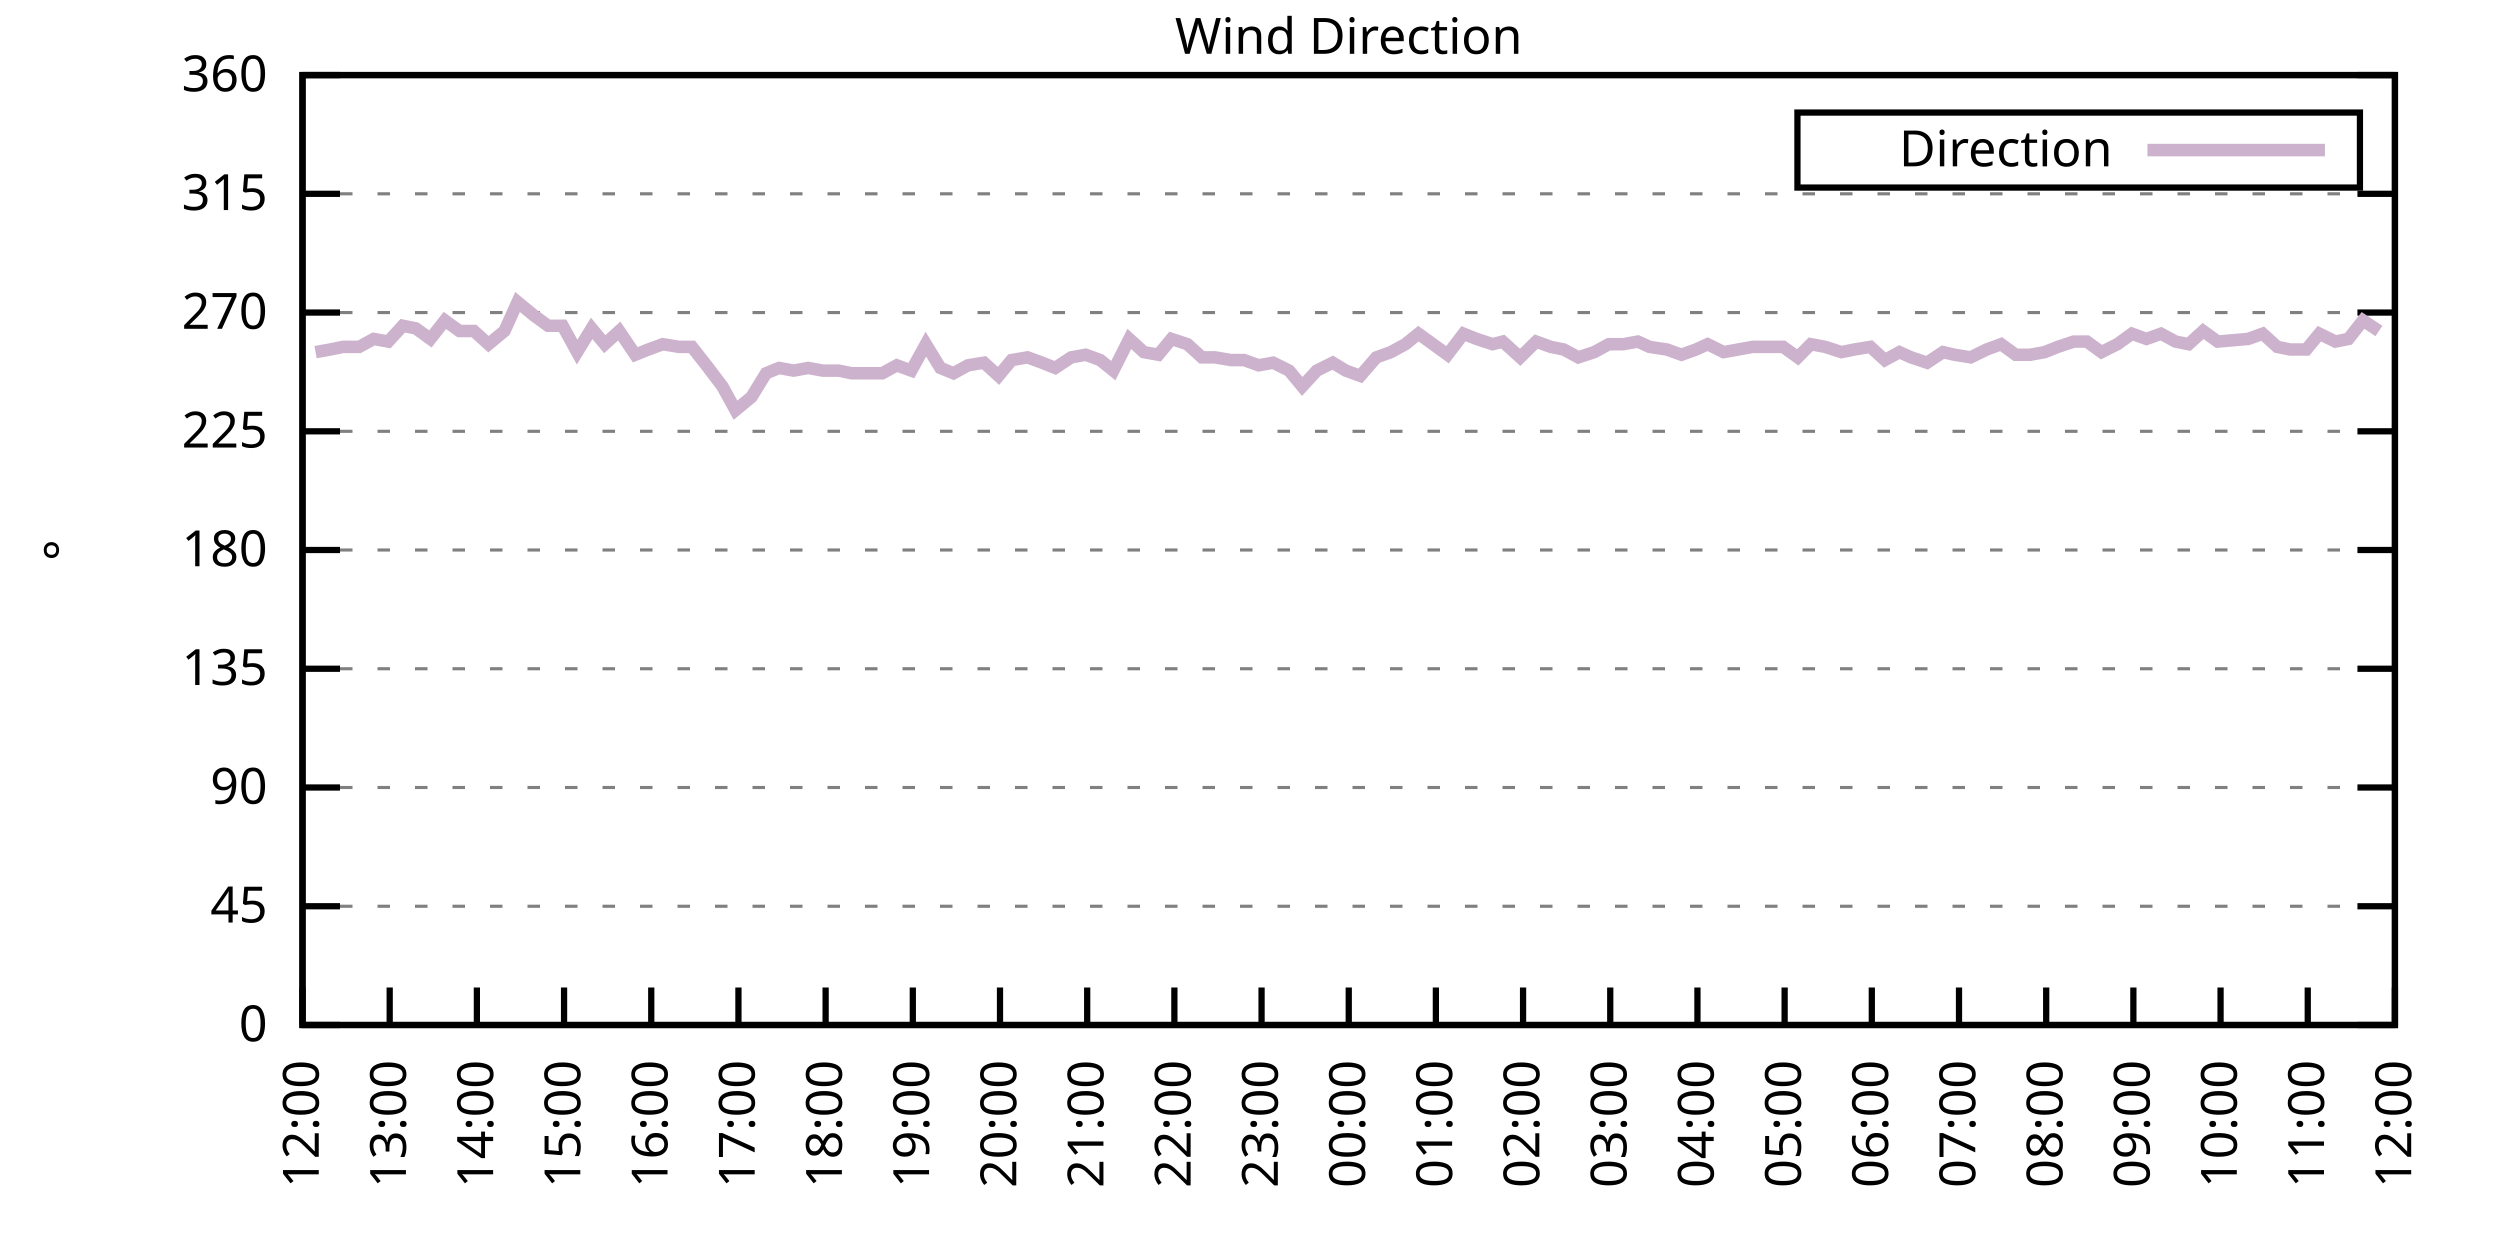
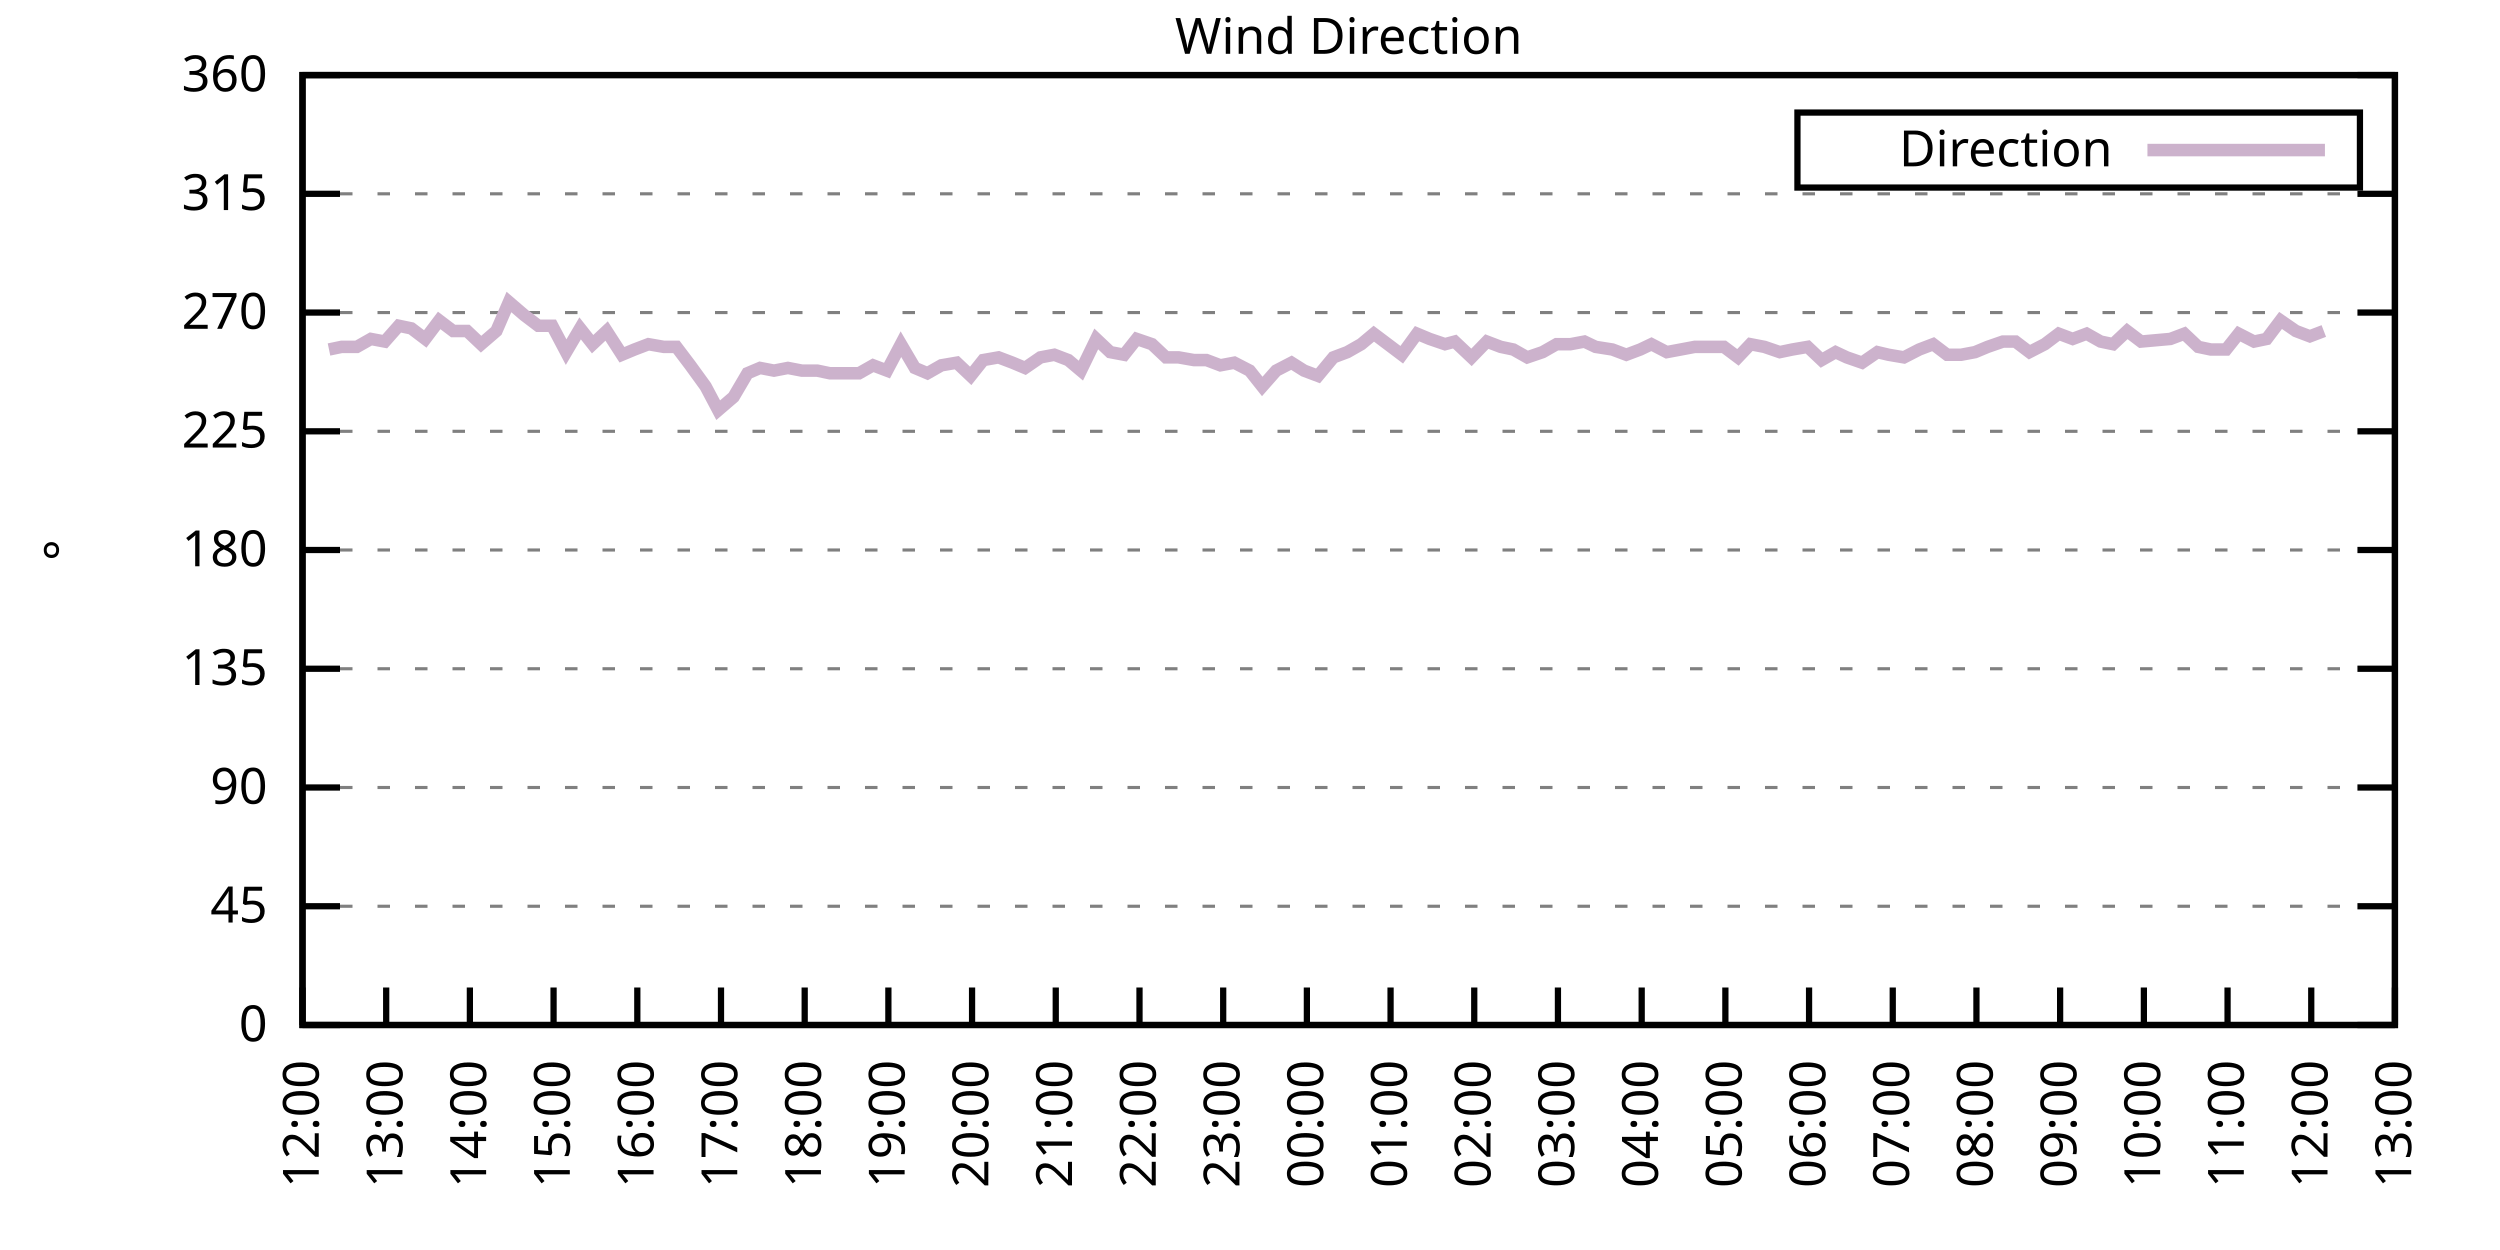
<svg xmlns="http://www.w3.org/2000/svg" xmlns:xlink="http://www.w3.org/1999/xlink" width="400" height="200" viewBox="0 0 400 200">
  <g id="gnuplot_canvas">
    <rect x="0" y="0" width="400" height="200" fill="none" />
    <defs>
      <circle id="gpDot" r="0.5" stroke-width="0.5" stroke="currentColor" />
      <path id="gpPt0" stroke-width="0.333" stroke="currentColor" d="M-1,0 h2 M0,-1 v2" />
      <path id="gpPt1" stroke-width="0.333" stroke="currentColor" d="M-1,-1 L1,1 M1,-1 L-1,1" />
      <path id="gpPt2" stroke-width="0.333" stroke="currentColor" d="M-1,0 L1,0 M0,-1 L0,1 M-1,-1 L1,1 M-1,1 L1,-1" />
      <rect id="gpPt3" stroke-width="0.333" stroke="currentColor" x="-1" y="-1" width="2" height="2" />
      <rect id="gpPt4" stroke-width="0.333" stroke="currentColor" fill="currentColor" x="-1" y="-1" width="2" height="2" />
      <circle id="gpPt5" stroke-width="0.333" stroke="currentColor" cx="0" cy="0" r="1" />
      <use xlink:href="#gpPt5" id="gpPt6" fill="currentColor" stroke="none" />
      <path id="gpPt7" stroke-width="0.333" stroke="currentColor" d="M0,-1.33 L-1.33,0.67 L1.33,0.67 z" />
      <use xlink:href="#gpPt7" id="gpPt8" fill="currentColor" stroke="none" />
      <use xlink:href="#gpPt7" id="gpPt9" stroke="currentColor" transform="rotate(180)" />
      <use xlink:href="#gpPt9" id="gpPt10" fill="currentColor" stroke="none" />
      <use xlink:href="#gpPt3" id="gpPt11" stroke="currentColor" transform="rotate(45)" />
      <use xlink:href="#gpPt11" id="gpPt12" fill="currentColor" stroke="none" />
      <path id="gpPt13" stroke-width="0.333" stroke="currentColor" d="M0,1.330 L1.265,0.411 L0.782,-1.067 L-0.782,-1.076 L-1.265,0.411 z" />
      <use xlink:href="#gpPt13" id="gpPt14" fill="currentColor" stroke="none" />
      <filter id="textbox" filterUnits="objectBoundingBox" x="0" y="0" height="1" width="1">
        <feFlood flood-color="white" flood-opacity="1" result="bgnd" />
        <feComposite in="SourceGraphic" in2="bgnd" operator="atop" />
      </filter>
      <filter id="greybox" filterUnits="objectBoundingBox" x="0" y="0" height="1" width="1">
        <feFlood flood-color="lightgrey" flood-opacity="1" result="grey" />
        <feComposite in="SourceGraphic" in2="grey" operator="atop" />
      </filter>
    </defs>
    <g fill="none" color="white" stroke="currentColor" stroke-width="1.00" stroke-linecap="butt" stroke-linejoin="miter">
</g>
    <g fill="none" color="black" stroke="currentColor" stroke-width="1.00" stroke-linecap="butt" stroke-linejoin="miter">
      <g stroke="none" shape-rendering="crispEdges">
        <polygon fill="rgb(255, 255, 255)" points="48.40,164.00 383.18,164.00 383.18,12.02 48.40,12.02 " />
      </g>
    </g>
    <g fill="none" color="black" stroke="currentColor" stroke-width="1.00" stroke-linecap="butt" stroke-linejoin="miter">
</g>
    <g fill="none" color="black" stroke="black" stroke-width="0.50" stroke-linecap="butt" stroke-linejoin="miter">
</g>
    <g fill="none" color="gray" stroke="currentColor" stroke-width="0.50" stroke-linecap="butt" stroke-linejoin="miter">
      <path stroke="gray" stroke-dasharray="2,4" class="gridline" d="M48.40,164.00 L383.19,164.00  " />
    </g>
    <g fill="none" color="gray" stroke="gray" stroke-width="1.00" stroke-linecap="butt" stroke-linejoin="miter">
</g>
    <g fill="none" color="black" stroke="currentColor" stroke-width="1.00" stroke-linecap="butt" stroke-linejoin="miter">
      <path stroke="black" d="M48.40,164.00 L54.40,164.00 M383.19,164.00 L377.19,164.00  " />
      <g transform="translate(42.80,166.60)" stroke="none" fill="black" font-family="Sans" font-size="8.00" text-anchor="end">
        <text>
          <tspan font-family="Sans"> 0</tspan>
        </text>
      </g>
    </g>
    <g fill="none" color="black" stroke="currentColor" stroke-width="1.00" stroke-linecap="butt" stroke-linejoin="miter">
</g>
    <g fill="none" color="black" stroke="black" stroke-width="0.50" stroke-linecap="butt" stroke-linejoin="miter">
</g>
    <g fill="none" color="gray" stroke="currentColor" stroke-width="0.50" stroke-linecap="butt" stroke-linejoin="miter">
      <path stroke="gray" stroke-dasharray="2,4" class="gridline" d="M48.40,145.00 L383.19,145.00  " />
    </g>
    <g fill="none" color="gray" stroke="gray" stroke-width="1.00" stroke-linecap="butt" stroke-linejoin="miter">
</g>
    <g fill="none" color="black" stroke="currentColor" stroke-width="1.00" stroke-linecap="butt" stroke-linejoin="miter">
      <path stroke="black" d="M48.40,145.00 L54.40,145.00 M383.19,145.00 L377.19,145.00  " />
      <g transform="translate(42.80,147.60)" stroke="none" fill="black" font-family="Sans" font-size="8.00" text-anchor="end">
        <text>
          <tspan font-family="Sans"> 45</tspan>
        </text>
      </g>
    </g>
    <g fill="none" color="black" stroke="currentColor" stroke-width="1.00" stroke-linecap="butt" stroke-linejoin="miter">
</g>
    <g fill="none" color="black" stroke="black" stroke-width="0.50" stroke-linecap="butt" stroke-linejoin="miter">
</g>
    <g fill="none" color="gray" stroke="currentColor" stroke-width="0.50" stroke-linecap="butt" stroke-linejoin="miter">
      <path stroke="gray" stroke-dasharray="2,4" class="gridline" d="M48.40,126.00 L383.19,126.00  " />
    </g>
    <g fill="none" color="gray" stroke="gray" stroke-width="1.00" stroke-linecap="butt" stroke-linejoin="miter">
</g>
    <g fill="none" color="black" stroke="currentColor" stroke-width="1.00" stroke-linecap="butt" stroke-linejoin="miter">
      <path stroke="black" d="M48.40,126.00 L54.40,126.00 M383.19,126.00 L377.19,126.00  " />
      <g transform="translate(42.80,128.60)" stroke="none" fill="black" font-family="Sans" font-size="8.00" text-anchor="end">
        <text>
          <tspan font-family="Sans"> 90</tspan>
        </text>
      </g>
    </g>
    <g fill="none" color="black" stroke="currentColor" stroke-width="1.00" stroke-linecap="butt" stroke-linejoin="miter">
</g>
    <g fill="none" color="black" stroke="black" stroke-width="0.50" stroke-linecap="butt" stroke-linejoin="miter">
</g>
    <g fill="none" color="gray" stroke="currentColor" stroke-width="0.50" stroke-linecap="butt" stroke-linejoin="miter">
      <path stroke="gray" stroke-dasharray="2,4" class="gridline" d="M48.40,107.00 L383.19,107.00  " />
    </g>
    <g fill="none" color="gray" stroke="gray" stroke-width="1.00" stroke-linecap="butt" stroke-linejoin="miter">
</g>
    <g fill="none" color="black" stroke="currentColor" stroke-width="1.00" stroke-linecap="butt" stroke-linejoin="miter">
      <path stroke="black" d="M48.40,107.00 L54.40,107.00 M383.19,107.00 L377.19,107.00  " />
      <g transform="translate(42.80,109.60)" stroke="none" fill="black" font-family="Sans" font-size="8.00" text-anchor="end">
        <text>
          <tspan font-family="Sans"> 135</tspan>
        </text>
      </g>
    </g>
    <g fill="none" color="black" stroke="currentColor" stroke-width="1.00" stroke-linecap="butt" stroke-linejoin="miter">
</g>
    <g fill="none" color="black" stroke="black" stroke-width="0.50" stroke-linecap="butt" stroke-linejoin="miter">
</g>
    <g fill="none" color="gray" stroke="currentColor" stroke-width="0.50" stroke-linecap="butt" stroke-linejoin="miter">
      <path stroke="gray" stroke-dasharray="2,4" class="gridline" d="M48.40,88.00 L383.19,88.00  " />
    </g>
    <g fill="none" color="gray" stroke="gray" stroke-width="1.00" stroke-linecap="butt" stroke-linejoin="miter">
</g>
    <g fill="none" color="black" stroke="currentColor" stroke-width="1.00" stroke-linecap="butt" stroke-linejoin="miter">
      <path stroke="black" d="M48.40,88.00 L54.40,88.00 M383.19,88.00 L377.19,88.00  " />
      <g transform="translate(42.80,90.60)" stroke="none" fill="black" font-family="Sans" font-size="8.00" text-anchor="end">
        <text>
          <tspan font-family="Sans"> 180</tspan>
        </text>
      </g>
    </g>
    <g fill="none" color="black" stroke="currentColor" stroke-width="1.00" stroke-linecap="butt" stroke-linejoin="miter">
</g>
    <g fill="none" color="black" stroke="black" stroke-width="0.50" stroke-linecap="butt" stroke-linejoin="miter">
</g>
    <g fill="none" color="gray" stroke="currentColor" stroke-width="0.50" stroke-linecap="butt" stroke-linejoin="miter">
      <path stroke="gray" stroke-dasharray="2,4" class="gridline" d="M48.40,69.01 L383.19,69.01  " />
    </g>
    <g fill="none" color="gray" stroke="gray" stroke-width="1.00" stroke-linecap="butt" stroke-linejoin="miter">
</g>
    <g fill="none" color="black" stroke="currentColor" stroke-width="1.00" stroke-linecap="butt" stroke-linejoin="miter">
      <path stroke="black" d="M48.40,69.01 L54.40,69.01 M383.19,69.01 L377.19,69.01  " />
      <g transform="translate(42.80,71.61)" stroke="none" fill="black" font-family="Sans" font-size="8.00" text-anchor="end">
        <text>
          <tspan font-family="Sans"> 225</tspan>
        </text>
      </g>
    </g>
    <g fill="none" color="black" stroke="currentColor" stroke-width="1.00" stroke-linecap="butt" stroke-linejoin="miter">
</g>
    <g fill="none" color="black" stroke="black" stroke-width="0.50" stroke-linecap="butt" stroke-linejoin="miter">
</g>
    <g fill="none" color="gray" stroke="currentColor" stroke-width="0.50" stroke-linecap="butt" stroke-linejoin="miter">
      <path stroke="gray" stroke-dasharray="2,4" class="gridline" d="M48.40,50.01 L383.19,50.01  " />
    </g>
    <g fill="none" color="gray" stroke="gray" stroke-width="1.00" stroke-linecap="butt" stroke-linejoin="miter">
</g>
    <g fill="none" color="black" stroke="currentColor" stroke-width="1.00" stroke-linecap="butt" stroke-linejoin="miter">
      <path stroke="black" d="M48.40,50.01 L54.40,50.01 M383.19,50.01 L377.19,50.01  " />
      <g transform="translate(42.80,52.61)" stroke="none" fill="black" font-family="Sans" font-size="8.00" text-anchor="end">
        <text>
          <tspan font-family="Sans"> 270</tspan>
        </text>
      </g>
    </g>
    <g fill="none" color="black" stroke="currentColor" stroke-width="1.00" stroke-linecap="butt" stroke-linejoin="miter">
</g>
    <g fill="none" color="black" stroke="black" stroke-width="0.50" stroke-linecap="butt" stroke-linejoin="miter">
</g>
    <g fill="none" color="gray" stroke="currentColor" stroke-width="0.50" stroke-linecap="butt" stroke-linejoin="miter">
      <path stroke="gray" stroke-dasharray="2,4" class="gridline" d="M48.40,31.01 L383.19,31.01  " />
    </g>
    <g fill="none" color="gray" stroke="gray" stroke-width="1.00" stroke-linecap="butt" stroke-linejoin="miter">
</g>
    <g fill="none" color="black" stroke="currentColor" stroke-width="1.00" stroke-linecap="butt" stroke-linejoin="miter">
      <path stroke="black" d="M48.40,31.01 L54.40,31.01 M383.19,31.01 L377.19,31.01  " />
      <g transform="translate(42.80,33.61)" stroke="none" fill="black" font-family="Sans" font-size="8.00" text-anchor="end">
        <text>
          <tspan font-family="Sans"> 315</tspan>
        </text>
      </g>
    </g>
    <g fill="none" color="black" stroke="currentColor" stroke-width="1.00" stroke-linecap="butt" stroke-linejoin="miter">
</g>
    <g fill="none" color="black" stroke="black" stroke-width="0.50" stroke-linecap="butt" stroke-linejoin="miter">
</g>
    <g fill="none" color="gray" stroke="currentColor" stroke-width="0.50" stroke-linecap="butt" stroke-linejoin="miter">
      <path stroke="gray" stroke-dasharray="2,4" class="gridline" d="M48.40,12.01 L383.19,12.01  " />
    </g>
    <g fill="none" color="gray" stroke="gray" stroke-width="1.00" stroke-linecap="butt" stroke-linejoin="miter">
</g>
    <g fill="none" color="black" stroke="currentColor" stroke-width="1.00" stroke-linecap="butt" stroke-linejoin="miter">
      <path stroke="black" d="M48.40,12.01 L54.40,12.01 M383.19,12.01 L377.19,12.01  " />
      <g transform="translate(42.80,14.61)" stroke="none" fill="black" font-family="Sans" font-size="8.00" text-anchor="end">
        <text>
          <tspan font-family="Sans"> 360</tspan>
        </text>
      </g>
    </g>
    <g fill="none" color="black" stroke="currentColor" stroke-width="1.00" stroke-linecap="butt" stroke-linejoin="miter">
      <path stroke="black" d="M48.40,164.00 L48.40,158.00  " />
      <g transform="translate(51.00,169.60) rotate(270.00)" stroke="none" fill="black" font-family="Sans" font-size="8.00" text-anchor="end">
        <text>
          <tspan font-family="Sans">12:00</tspan>
        </text>
      </g>
    </g>
    <g fill="none" color="black" stroke="currentColor" stroke-width="1.00" stroke-linecap="butt" stroke-linejoin="miter">
-       <path stroke="black" d="M62.35,164.00 L62.35,158.00  " />
-       <g transform="translate(64.95,169.60) rotate(270.00)" stroke="none" fill="black" font-family="Sans" font-size="8.00" text-anchor="end">
+       <path stroke="black" d="M61.79,164.00 L61.79,158.00  " />
+       <g transform="translate(64.39,169.60) rotate(270.00)" stroke="none" fill="black" font-family="Sans" font-size="8.00" text-anchor="end">
        <text>
          <tspan font-family="Sans">13:00</tspan>
        </text>
      </g>
    </g>
    <g fill="none" color="black" stroke="currentColor" stroke-width="1.00" stroke-linecap="butt" stroke-linejoin="miter">
-       <path stroke="black" d="M76.30,164.00 L76.30,158.00  " />
-       <g transform="translate(78.90,169.60) rotate(270.00)" stroke="none" fill="black" font-family="Sans" font-size="8.00" text-anchor="end">
+       <path stroke="black" d="M75.18,164.00 L75.18,158.00  " />
+       <g transform="translate(77.78,169.60) rotate(270.00)" stroke="none" fill="black" font-family="Sans" font-size="8.00" text-anchor="end">
        <text>
          <tspan font-family="Sans">14:00</tspan>
        </text>
      </g>
    </g>
    <g fill="none" color="black" stroke="currentColor" stroke-width="1.00" stroke-linecap="butt" stroke-linejoin="miter">
-       <path stroke="black" d="M90.25,164.00 L90.25,158.00  " />
-       <g transform="translate(92.85,169.60) rotate(270.00)" stroke="none" fill="black" font-family="Sans" font-size="8.00" text-anchor="end">
+       <path stroke="black" d="M88.57,164.00 L88.57,158.00  " />
+       <g transform="translate(91.17,169.60) rotate(270.00)" stroke="none" fill="black" font-family="Sans" font-size="8.00" text-anchor="end">
        <text>
          <tspan font-family="Sans">15:00</tspan>
        </text>
      </g>
    </g>
    <g fill="none" color="black" stroke="currentColor" stroke-width="1.00" stroke-linecap="butt" stroke-linejoin="miter">
-       <path stroke="black" d="M104.20,164.00 L104.20,158.00  " />
-       <g transform="translate(106.80,169.60) rotate(270.00)" stroke="none" fill="black" font-family="Sans" font-size="8.00" text-anchor="end">
+       <path stroke="black" d="M101.97,164.00 L101.97,158.00  " />
+       <g transform="translate(104.57,169.60) rotate(270.00)" stroke="none" fill="black" font-family="Sans" font-size="8.00" text-anchor="end">
        <text>
          <tspan font-family="Sans">16:00</tspan>
        </text>
      </g>
    </g>
    <g fill="none" color="black" stroke="currentColor" stroke-width="1.00" stroke-linecap="butt" stroke-linejoin="miter">
-       <path stroke="black" d="M118.15,164.00 L118.15,158.00  " />
-       <g transform="translate(120.75,169.60) rotate(270.00)" stroke="none" fill="black" font-family="Sans" font-size="8.00" text-anchor="end">
+       <path stroke="black" d="M115.36,164.00 L115.36,158.00  " />
+       <g transform="translate(117.96,169.60) rotate(270.00)" stroke="none" fill="black" font-family="Sans" font-size="8.00" text-anchor="end">
        <text>
          <tspan font-family="Sans">17:00</tspan>
        </text>
      </g>
    </g>
    <g fill="none" color="black" stroke="currentColor" stroke-width="1.00" stroke-linecap="butt" stroke-linejoin="miter">
-       <path stroke="black" d="M132.10,164.00 L132.10,158.00  " />
-       <g transform="translate(134.70,169.60) rotate(270.00)" stroke="none" fill="black" font-family="Sans" font-size="8.00" text-anchor="end">
+       <path stroke="black" d="M128.75,164.00 L128.75,158.00  " />
+       <g transform="translate(131.35,169.60) rotate(270.00)" stroke="none" fill="black" font-family="Sans" font-size="8.00" text-anchor="end">
        <text>
          <tspan font-family="Sans">18:00</tspan>
        </text>
      </g>
    </g>
    <g fill="none" color="black" stroke="currentColor" stroke-width="1.00" stroke-linecap="butt" stroke-linejoin="miter">
-       <path stroke="black" d="M146.05,164.00 L146.05,158.00  " />
-       <g transform="translate(148.65,169.60) rotate(270.00)" stroke="none" fill="black" font-family="Sans" font-size="8.00" text-anchor="end">
+       <path stroke="black" d="M142.14,164.00 L142.14,158.00  " />
+       <g transform="translate(144.74,169.60) rotate(270.00)" stroke="none" fill="black" font-family="Sans" font-size="8.00" text-anchor="end">
        <text>
          <tspan font-family="Sans">19:00</tspan>
        </text>
      </g>
    </g>
    <g fill="none" color="black" stroke="currentColor" stroke-width="1.00" stroke-linecap="butt" stroke-linejoin="miter">
-       <path stroke="black" d="M160.00,164.00 L160.00,158.00  " />
-       <g transform="translate(162.60,169.60) rotate(270.00)" stroke="none" fill="black" font-family="Sans" font-size="8.00" text-anchor="end">
+       <path stroke="black" d="M155.53,164.00 L155.53,158.00  " />
+       <g transform="translate(158.13,169.60) rotate(270.00)" stroke="none" fill="black" font-family="Sans" font-size="8.00" text-anchor="end">
        <text>
          <tspan font-family="Sans">20:00</tspan>
        </text>
      </g>
    </g>
    <g fill="none" color="black" stroke="currentColor" stroke-width="1.00" stroke-linecap="butt" stroke-linejoin="miter">
-       <path stroke="black" d="M173.95,164.00 L173.95,158.00  " />
-       <g transform="translate(176.55,169.60) rotate(270.00)" stroke="none" fill="black" font-family="Sans" font-size="8.00" text-anchor="end">
+       <path stroke="black" d="M168.92,164.00 L168.92,158.00  " />
+       <g transform="translate(171.52,169.60) rotate(270.00)" stroke="none" fill="black" font-family="Sans" font-size="8.00" text-anchor="end">
        <text>
          <tspan font-family="Sans">21:00</tspan>
        </text>
      </g>
    </g>
    <g fill="none" color="black" stroke="currentColor" stroke-width="1.00" stroke-linecap="butt" stroke-linejoin="miter">
-       <path stroke="black" d="M187.90,164.00 L187.90,158.00  " />
-       <g transform="translate(190.50,169.60) rotate(270.00)" stroke="none" fill="black" font-family="Sans" font-size="8.00" text-anchor="end">
+       <path stroke="black" d="M182.32,164.00 L182.32,158.00  " />
+       <g transform="translate(184.92,169.60) rotate(270.00)" stroke="none" fill="black" font-family="Sans" font-size="8.00" text-anchor="end">
        <text>
          <tspan font-family="Sans">22:00</tspan>
        </text>
      </g>
    </g>
    <g fill="none" color="black" stroke="currentColor" stroke-width="1.00" stroke-linecap="butt" stroke-linejoin="miter">
-       <path stroke="black" d="M201.85,164.00 L201.85,158.00  " />
-       <g transform="translate(204.45,169.60) rotate(270.00)" stroke="none" fill="black" font-family="Sans" font-size="8.00" text-anchor="end">
+       <path stroke="black" d="M195.71,164.00 L195.71,158.00  " />
+       <g transform="translate(198.31,169.60) rotate(270.00)" stroke="none" fill="black" font-family="Sans" font-size="8.00" text-anchor="end">
        <text>
          <tspan font-family="Sans">23:00</tspan>
        </text>
      </g>
    </g>
    <g fill="none" color="black" stroke="currentColor" stroke-width="1.00" stroke-linecap="butt" stroke-linejoin="miter">
-       <path stroke="black" d="M215.80,164.00 L215.80,158.00  " />
-       <g transform="translate(218.40,169.60) rotate(270.00)" stroke="none" fill="black" font-family="Sans" font-size="8.00" text-anchor="end">
+       <path stroke="black" d="M209.10,164.00 L209.10,158.00  " />
+       <g transform="translate(211.70,169.60) rotate(270.00)" stroke="none" fill="black" font-family="Sans" font-size="8.00" text-anchor="end">
        <text>
          <tspan font-family="Sans">00:00</tspan>
        </text>
      </g>
    </g>
    <g fill="none" color="black" stroke="currentColor" stroke-width="1.00" stroke-linecap="butt" stroke-linejoin="miter">
-       <path stroke="black" d="M229.74,164.00 L229.74,158.00  " />
-       <g transform="translate(232.34,169.60) rotate(270.00)" stroke="none" fill="black" font-family="Sans" font-size="8.00" text-anchor="end">
+       <path stroke="black" d="M222.49,164.00 L222.49,158.00  " />
+       <g transform="translate(225.09,169.60) rotate(270.00)" stroke="none" fill="black" font-family="Sans" font-size="8.00" text-anchor="end">
        <text>
          <tspan font-family="Sans">01:00</tspan>
        </text>
      </g>
    </g>
    <g fill="none" color="black" stroke="currentColor" stroke-width="1.00" stroke-linecap="butt" stroke-linejoin="miter">
-       <path stroke="black" d="M243.69,164.00 L243.69,158.00  " />
-       <g transform="translate(246.29,169.60) rotate(270.00)" stroke="none" fill="black" font-family="Sans" font-size="8.00" text-anchor="end">
+       <path stroke="black" d="M235.88,164.00 L235.88,158.00  " />
+       <g transform="translate(238.48,169.60) rotate(270.00)" stroke="none" fill="black" font-family="Sans" font-size="8.00" text-anchor="end">
        <text>
          <tspan font-family="Sans">02:00</tspan>
        </text>
      </g>
    </g>
    <g fill="none" color="black" stroke="currentColor" stroke-width="1.00" stroke-linecap="butt" stroke-linejoin="miter">
-       <path stroke="black" d="M257.64,164.00 L257.64,158.00  " />
-       <g transform="translate(260.24,169.60) rotate(270.00)" stroke="none" fill="black" font-family="Sans" font-size="8.00" text-anchor="end">
+       <path stroke="black" d="M249.27,164.00 L249.27,158.00  " />
+       <g transform="translate(251.87,169.60) rotate(270.00)" stroke="none" fill="black" font-family="Sans" font-size="8.00" text-anchor="end">
        <text>
          <tspan font-family="Sans">03:00</tspan>
        </text>
      </g>
    </g>
    <g fill="none" color="black" stroke="currentColor" stroke-width="1.00" stroke-linecap="butt" stroke-linejoin="miter">
-       <path stroke="black" d="M271.59,164.00 L271.59,158.00  " />
-       <g transform="translate(274.19,169.60) rotate(270.00)" stroke="none" fill="black" font-family="Sans" font-size="8.00" text-anchor="end">
+       <path stroke="black" d="M262.67,164.00 L262.67,158.00  " />
+       <g transform="translate(265.27,169.60) rotate(270.00)" stroke="none" fill="black" font-family="Sans" font-size="8.00" text-anchor="end">
        <text>
          <tspan font-family="Sans">04:00</tspan>
        </text>
      </g>
    </g>
    <g fill="none" color="black" stroke="currentColor" stroke-width="1.00" stroke-linecap="butt" stroke-linejoin="miter">
-       <path stroke="black" d="M285.54,164.00 L285.54,158.00  " />
-       <g transform="translate(288.14,169.60) rotate(270.00)" stroke="none" fill="black" font-family="Sans" font-size="8.00" text-anchor="end">
+       <path stroke="black" d="M276.06,164.00 L276.06,158.00  " />
+       <g transform="translate(278.66,169.60) rotate(270.00)" stroke="none" fill="black" font-family="Sans" font-size="8.00" text-anchor="end">
        <text>
          <tspan font-family="Sans">05:00</tspan>
        </text>
      </g>
    </g>
    <g fill="none" color="black" stroke="currentColor" stroke-width="1.00" stroke-linecap="butt" stroke-linejoin="miter">
-       <path stroke="black" d="M299.49,164.00 L299.49,158.00  " />
-       <g transform="translate(302.09,169.60) rotate(270.00)" stroke="none" fill="black" font-family="Sans" font-size="8.00" text-anchor="end">
+       <path stroke="black" d="M289.45,164.00 L289.45,158.00  " />
+       <g transform="translate(292.05,169.60) rotate(270.00)" stroke="none" fill="black" font-family="Sans" font-size="8.00" text-anchor="end">
        <text>
          <tspan font-family="Sans">06:00</tspan>
        </text>
      </g>
    </g>
    <g fill="none" color="black" stroke="currentColor" stroke-width="1.00" stroke-linecap="butt" stroke-linejoin="miter">
-       <path stroke="black" d="M313.44,164.00 L313.44,158.00  " />
-       <g transform="translate(316.04,169.60) rotate(270.00)" stroke="none" fill="black" font-family="Sans" font-size="8.00" text-anchor="end">
+       <path stroke="black" d="M302.84,164.00 L302.84,158.00  " />
+       <g transform="translate(305.44,169.60) rotate(270.00)" stroke="none" fill="black" font-family="Sans" font-size="8.00" text-anchor="end">
        <text>
          <tspan font-family="Sans">07:00</tspan>
        </text>
      </g>
    </g>
    <g fill="none" color="black" stroke="currentColor" stroke-width="1.00" stroke-linecap="butt" stroke-linejoin="miter">
-       <path stroke="black" d="M327.39,164.00 L327.39,158.00  " />
-       <g transform="translate(329.99,169.60) rotate(270.00)" stroke="none" fill="black" font-family="Sans" font-size="8.00" text-anchor="end">
+       <path stroke="black" d="M316.23,164.00 L316.23,158.00  " />
+       <g transform="translate(318.83,169.60) rotate(270.00)" stroke="none" fill="black" font-family="Sans" font-size="8.00" text-anchor="end">
        <text>
          <tspan font-family="Sans">08:00</tspan>
        </text>
      </g>
    </g>
    <g fill="none" color="black" stroke="currentColor" stroke-width="1.00" stroke-linecap="butt" stroke-linejoin="miter">
-       <path stroke="black" d="M341.34,164.00 L341.34,158.00  " />
-       <g transform="translate(343.94,169.60) rotate(270.00)" stroke="none" fill="black" font-family="Sans" font-size="8.00" text-anchor="end">
+       <path stroke="black" d="M329.62,164.00 L329.62,158.00  " />
+       <g transform="translate(332.22,169.60) rotate(270.00)" stroke="none" fill="black" font-family="Sans" font-size="8.00" text-anchor="end">
        <text>
          <tspan font-family="Sans">09:00</tspan>
        </text>
      </g>
    </g>
    <g fill="none" color="black" stroke="currentColor" stroke-width="1.00" stroke-linecap="butt" stroke-linejoin="miter">
-       <path stroke="black" d="M355.29,164.00 L355.29,158.00  " />
-       <g transform="translate(357.89,169.60) rotate(270.00)" stroke="none" fill="black" font-family="Sans" font-size="8.00" text-anchor="end">
+       <path stroke="black" d="M343.02,164.00 L343.02,158.00  " />
+       <g transform="translate(345.62,169.60) rotate(270.00)" stroke="none" fill="black" font-family="Sans" font-size="8.00" text-anchor="end">
        <text>
          <tspan font-family="Sans">10:00</tspan>
        </text>
      </g>
    </g>
    <g fill="none" color="black" stroke="currentColor" stroke-width="1.00" stroke-linecap="butt" stroke-linejoin="miter">
-       <path stroke="black" d="M369.24,164.00 L369.24,158.00  " />
-       <g transform="translate(371.84,169.60) rotate(270.00)" stroke="none" fill="black" font-family="Sans" font-size="8.00" text-anchor="end">
+       <path stroke="black" d="M356.41,164.00 L356.41,158.00  " />
+       <g transform="translate(359.01,169.60) rotate(270.00)" stroke="none" fill="black" font-family="Sans" font-size="8.00" text-anchor="end">
        <text>
          <tspan font-family="Sans">11:00</tspan>
+         </text>
+       </g>
+     </g>
+     <g fill="none" color="black" stroke="currentColor" stroke-width="1.00" stroke-linecap="butt" stroke-linejoin="miter">
+       <path stroke="black" d="M369.80,164.00 L369.80,158.00  " />
+       <g transform="translate(372.40,169.60) rotate(270.00)" stroke="none" fill="black" font-family="Sans" font-size="8.00" text-anchor="end">
+         <text>
+           <tspan font-family="Sans">12:00</tspan>
        </text>
      </g>
    </g>
    <g fill="none" color="black" stroke="currentColor" stroke-width="1.00" stroke-linecap="butt" stroke-linejoin="miter">
      <path stroke="black" d="M383.19,164.00 L383.19,158.00  " />
      <g transform="translate(385.79,169.60) rotate(270.00)" stroke="none" fill="black" font-family="Sans" font-size="8.00" text-anchor="end">
        <text>
-           <tspan font-family="Sans">12:00</tspan>
+           <tspan font-family="Sans">13:00</tspan>
        </text>
      </g>
    </g>
    <g fill="none" color="black" stroke="currentColor" stroke-width="1.00" stroke-linecap="butt" stroke-linejoin="miter">
</g>
    <g fill="none" color="black" stroke="currentColor" stroke-width="1.00" stroke-linecap="butt" stroke-linejoin="miter">
      <path stroke="black" d="M48.40,12.01 L48.40,164.00 L383.19,164.00 L383.19,12.01 L48.40,12.01 Z  " />
    </g>
    <g fill="none" color="black" stroke="currentColor" stroke-width="1.00" stroke-linecap="butt" stroke-linejoin="miter">
</g>
    <g fill="none" color="black" stroke="currentColor" stroke-width="1.00" stroke-linecap="butt" stroke-linejoin="miter">
      <path stroke="black" d="M287.59,30.01 L287.59,18.01 L377.59,18.01 L377.59,30.01 L287.59,30.01 Z  " />
    </g>
    <g id="Wind_direction_plot_1">
      <g fill="none" color="white" stroke="black" stroke-width="2.00" stroke-linecap="butt" stroke-linejoin="miter">
</g>
      <g fill="none" color="black" stroke="currentColor" stroke-width="2.00" stroke-linecap="butt" stroke-linejoin="miter">
        <g transform="translate(337.99,26.61)" stroke="none" fill="black" font-family="Sans" font-size="8.00" text-anchor="end">
          <text>
            <tspan font-family="Sans">Direction</tspan>
          </text>
        </g>
      </g>
      <g fill="none" color="black" stroke="currentColor" stroke-width="2.00" stroke-linecap="butt" stroke-linejoin="miter">
-         <path stroke="rgb(204, 178, 204)" d="M343.59,24.01 L371.99,24.01 M50.49,56.34 L52.82,55.92 L54.91,55.50 L57.47,55.50 L59.79,54.23 L62.12,54.65   L64.44,52.12 L66.53,52.54 L68.86,54.23 L71.18,51.27 L73.51,52.96 L75.83,52.96 L78.16,55.07 L80.72,52.96   L82.81,48.32 L85.37,50.43 L87.69,52.12 L90.02,52.12 L92.34,56.34 L94.67,52.54 L96.76,55.07 L99.08,52.96   L101.64,56.76 L103.73,55.92 L106.06,55.07 L108.62,55.50 L110.71,55.50 L113.03,58.45 L115.59,61.83 L117.68,65.63   L120.24,63.52 L122.57,59.72 L124.66,58.87 L126.98,59.30 L129.31,58.87 L131.63,59.30 L134.19,59.30 L136.28,59.72   L138.61,59.72 L141.16,59.72 L143.49,58.45 L145.81,59.30 L148.14,55.07 L150.46,58.87 L152.56,59.72 L154.88,58.45   L157.44,58.03 L159.76,60.14 L161.86,57.61 L164.41,57.18 L166.74,58.03 L168.83,58.87 L171.39,57.18 L173.71,56.76   L176.04,57.61 L178.13,59.30 L180.69,54.23 L183.01,56.34 L185.34,56.76 L187.43,54.23 L189.99,55.07 L192.31,57.18   L194.41,57.18 L196.96,57.61 L199.06,57.61 L201.38,58.45 L203.71,58.03 L206.26,59.30 L208.36,61.83 L210.68,59.30   L213.24,58.03 L215.33,59.30 L217.65,60.14 L220.21,57.18 L222.54,56.34 L224.86,55.07 L226.95,53.39 L229.28,55.07   L231.60,56.76 L234.16,53.39 L236.25,54.23 L238.81,55.07 L240.44,54.65 L243.23,57.18 L245.79,54.65 L248.11,55.50   L250.20,55.92 L252.53,57.18 L255.09,56.34 L257.41,55.07 L259.74,55.07 L262.06,54.65 L263.92,55.50 L266.71,55.92   L269.04,56.76 L271.36,55.92 L273.22,55.07 L275.78,56.34 L278.10,55.92 L280.43,55.50 L282.99,55.50 L285.31,55.50   L287.64,57.18 L289.73,55.07 L292.05,55.50 L294.61,56.34 L296.70,55.92 L299.26,55.50 L301.58,57.61 L303.91,56.34   L305.77,57.18 L308.33,58.03 L310.88,56.34 L312.74,56.76 L315.30,57.18 L317.86,55.92 L320.18,55.07 L322.51,56.76   L324.83,56.76 L327.16,56.34 L329.25,55.50 L331.81,54.65 L333.90,54.65 L336.23,56.34 L338.78,55.07 L341.11,53.39   L343.43,54.23 L345.76,53.39 L348.08,54.65 L350.18,55.07 L352.50,52.96 L354.83,54.65 L359.71,54.23 L362.03,53.39   L364.36,55.50 L366.45,55.92 L369.01,55.92 L371.10,53.39 L373.66,54.65 L375.75,54.23 L378.08,51.27 L380.63,52.96    " />
+         <path stroke="rgb(204, 178, 204)" d="M343.59,24.01 L371.99,24.01 M52.64,55.92 L54.65,55.50 L57.10,55.50 L59.34,54.23 L61.57,54.65 L63.80,52.12   L65.81,52.54 L68.04,54.23 L70.27,51.27 L72.50,52.96 L74.74,52.96 L76.97,55.07 L79.42,52.96 L81.43,48.32   L83.89,50.43 L86.12,52.12 L88.35,52.12 L90.58,56.34 L92.82,52.54 L94.82,55.07 L97.06,52.96 L99.51,56.76   L101.52,55.92 L103.75,55.07 L106.21,55.50 L108.22,55.50 L110.45,58.45 L112.90,61.83 L114.91,65.63 L117.37,63.52   L119.60,59.72 L121.61,58.87 L123.84,59.30 L126.07,58.87 L128.30,59.30 L130.76,59.30 L132.77,59.72 L135.00,59.72   L137.45,59.72 L139.69,58.45 L141.92,59.30 L144.15,55.07 L146.38,58.87 L148.39,59.72 L150.62,58.45 L153.08,58.03   L155.31,60.14 L157.32,57.61 L159.77,57.18 L162.01,58.03 L164.01,58.87 L166.47,57.18 L168.70,56.76 L170.93,57.61   L172.94,59.30 L175.40,54.23 L177.63,56.34 L179.86,56.76 L181.87,54.23 L184.32,55.07 L186.56,57.18 L188.57,57.18   L191.02,57.61 L193.03,57.61 L195.26,58.45 L197.49,58.03 L199.95,59.30 L201.96,61.83 L204.19,59.30 L206.64,58.03   L208.65,59.30 L210.88,60.14 L213.34,57.18 L215.57,56.34 L217.80,55.07 L219.81,53.39 L222.04,55.07 L224.28,56.76   L226.73,53.39 L228.74,54.23 L231.20,55.07 L232.76,54.65 L235.44,57.18 L237.89,54.65 L240.12,55.50 L242.13,55.92   L244.36,57.18 L246.82,56.34 L249.05,55.07 L251.28,55.07 L253.51,54.65 L255.30,55.50 L257.98,55.92 L260.21,56.76   L262.44,55.92 L264.23,55.07 L266.68,56.34 L268.92,55.92 L271.15,55.50 L273.60,55.50 L275.83,55.50 L278.07,57.18   L280.07,55.07 L282.31,55.50 L284.76,56.34 L286.77,55.92 L289.23,55.50 L291.46,57.61 L293.69,56.34 L295.48,57.18   L297.93,58.03 L300.39,56.34 L302.17,56.76 L304.63,57.18 L307.08,55.92 L309.31,55.07 L311.54,56.76 L313.78,56.76   L316.01,56.34 L318.02,55.50 L320.47,54.65 L322.48,54.65 L324.71,56.34 L327.17,55.07 L329.40,53.39 L331.63,54.23   L333.86,53.39 L336.10,54.65 L338.10,55.07 L340.34,52.96 L342.57,54.65 L347.26,54.23 L349.49,53.39 L351.72,55.50   L353.73,55.92 L356.18,55.92 L358.19,53.39 L360.65,54.65 L362.66,54.23 L364.89,51.27 L367.34,52.96 L369.58,53.81   L371.81,52.96  " />
      </g>
    </g>
    <g fill="none" color="black" stroke="currentColor" stroke-width="2.00" stroke-linecap="butt" stroke-linejoin="miter">
</g>
    <g fill="none" color="black" stroke="black" stroke-width="1.00" stroke-linecap="butt" stroke-linejoin="miter">
</g>
    <g fill="none" color="black" stroke="currentColor" stroke-width="1.00" stroke-linecap="butt" stroke-linejoin="miter">
      <path stroke="black" d="M48.40,12.01 L48.40,164.00 L383.19,164.00 L383.19,12.01 L48.40,12.01 Z  " />
      <g transform="translate(12.80,88.01) rotate(270.00)" stroke="none" fill="black" font-family="Sans" font-size="8.00" text-anchor="middle">
        <text>
          <tspan font-family="Sans">°</tspan>
        </text>
      </g>
    </g>
    <g fill="none" color="black" stroke="currentColor" stroke-width="1.00" stroke-linecap="butt" stroke-linejoin="miter">
</g>
    <g fill="none" color="black" stroke="currentColor" stroke-width="1.00" stroke-linecap="butt" stroke-linejoin="miter">
      <g transform="translate(215.79,8.61)" stroke="none" fill="black" font-family="Sans" font-size="8.00" text-anchor="middle">
        <text>
          <tspan font-family="Sans">Wind Direction</tspan>
        </text>
      </g>
    </g>
    <g fill="none" color="black" stroke="currentColor" stroke-width="1.00" stroke-linecap="butt" stroke-linejoin="miter">
</g>
  </g>
</svg>
